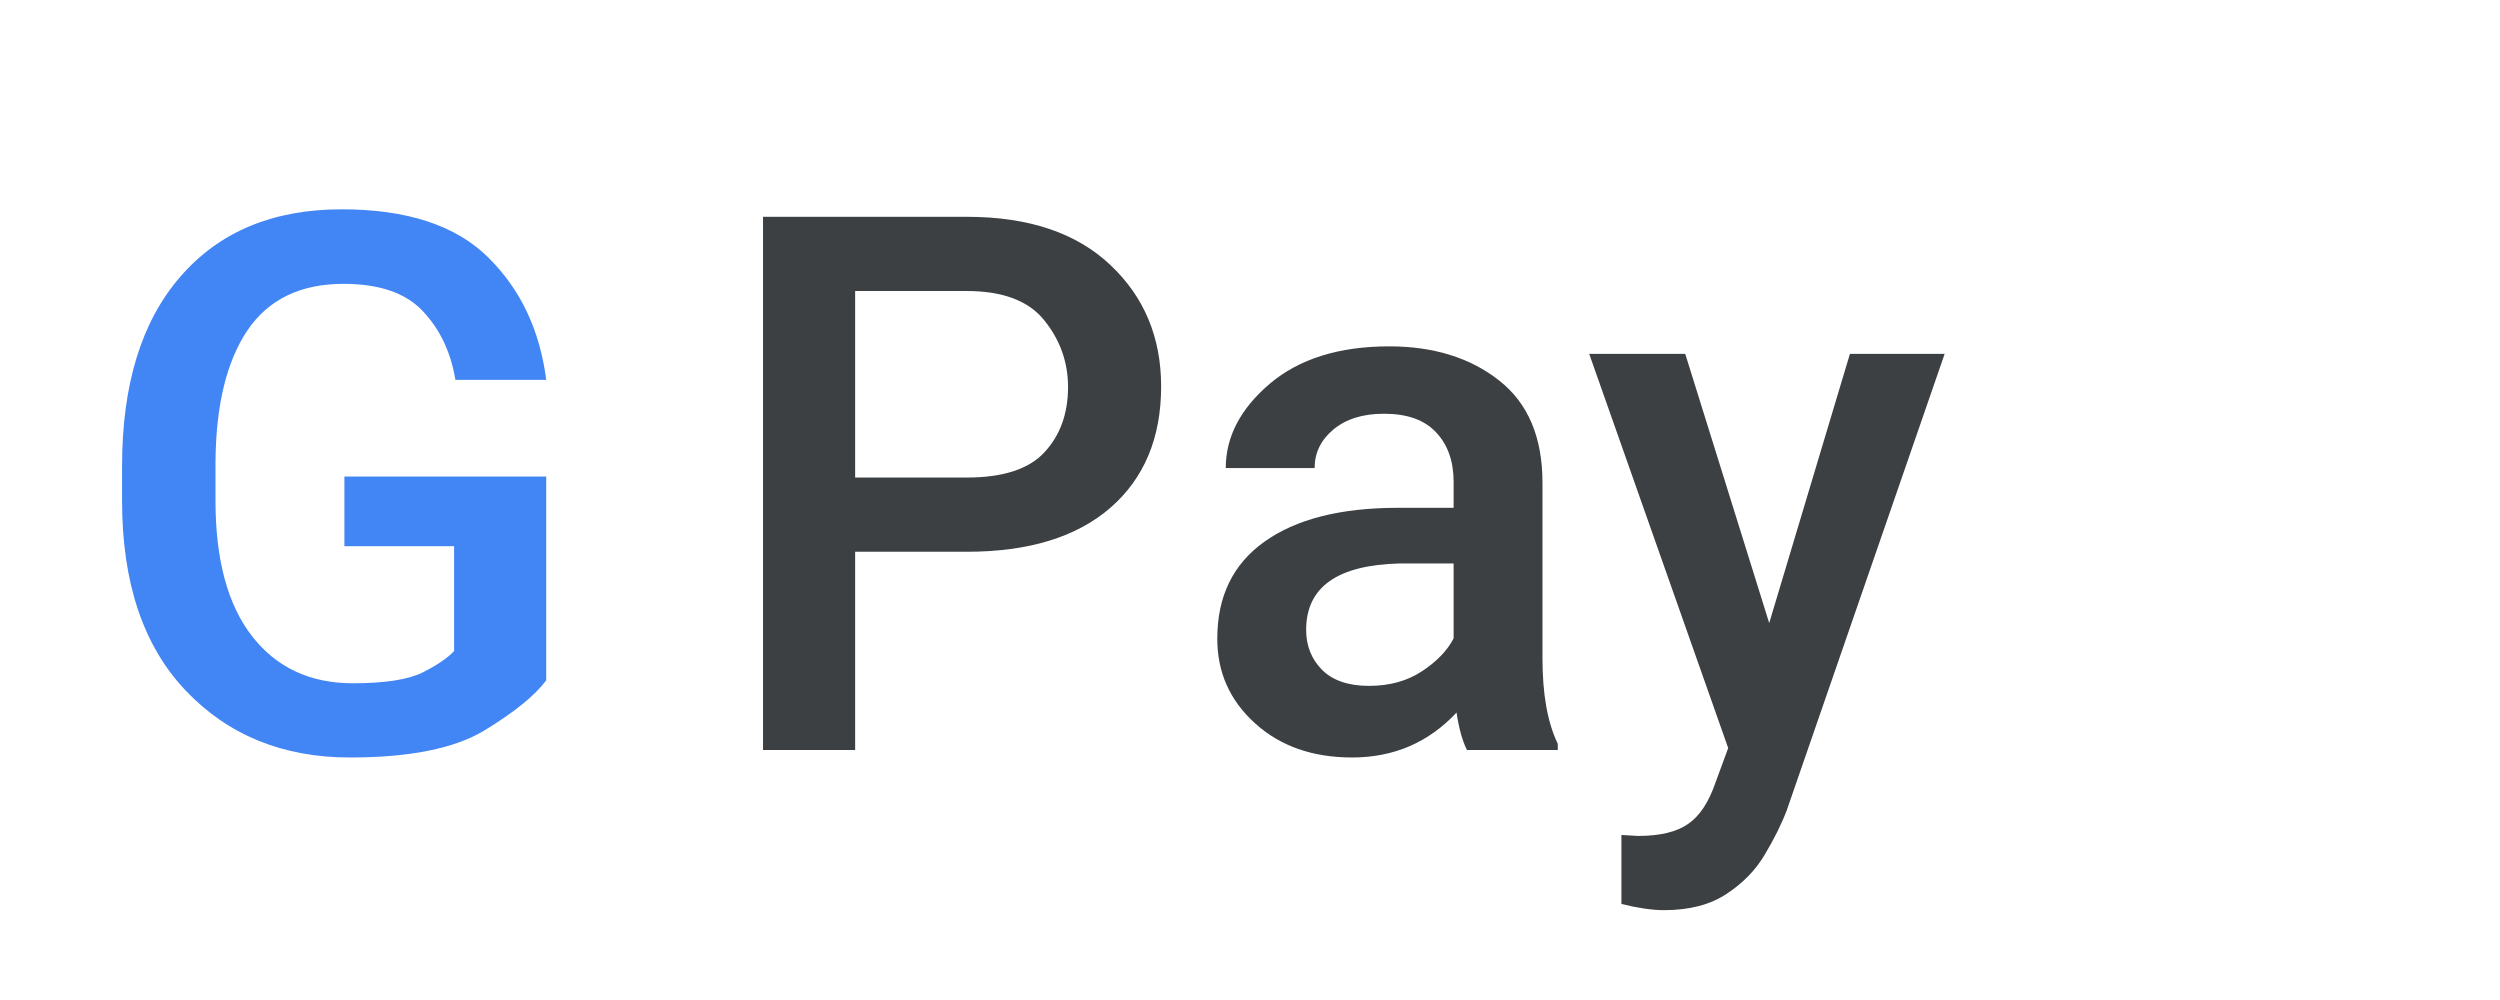
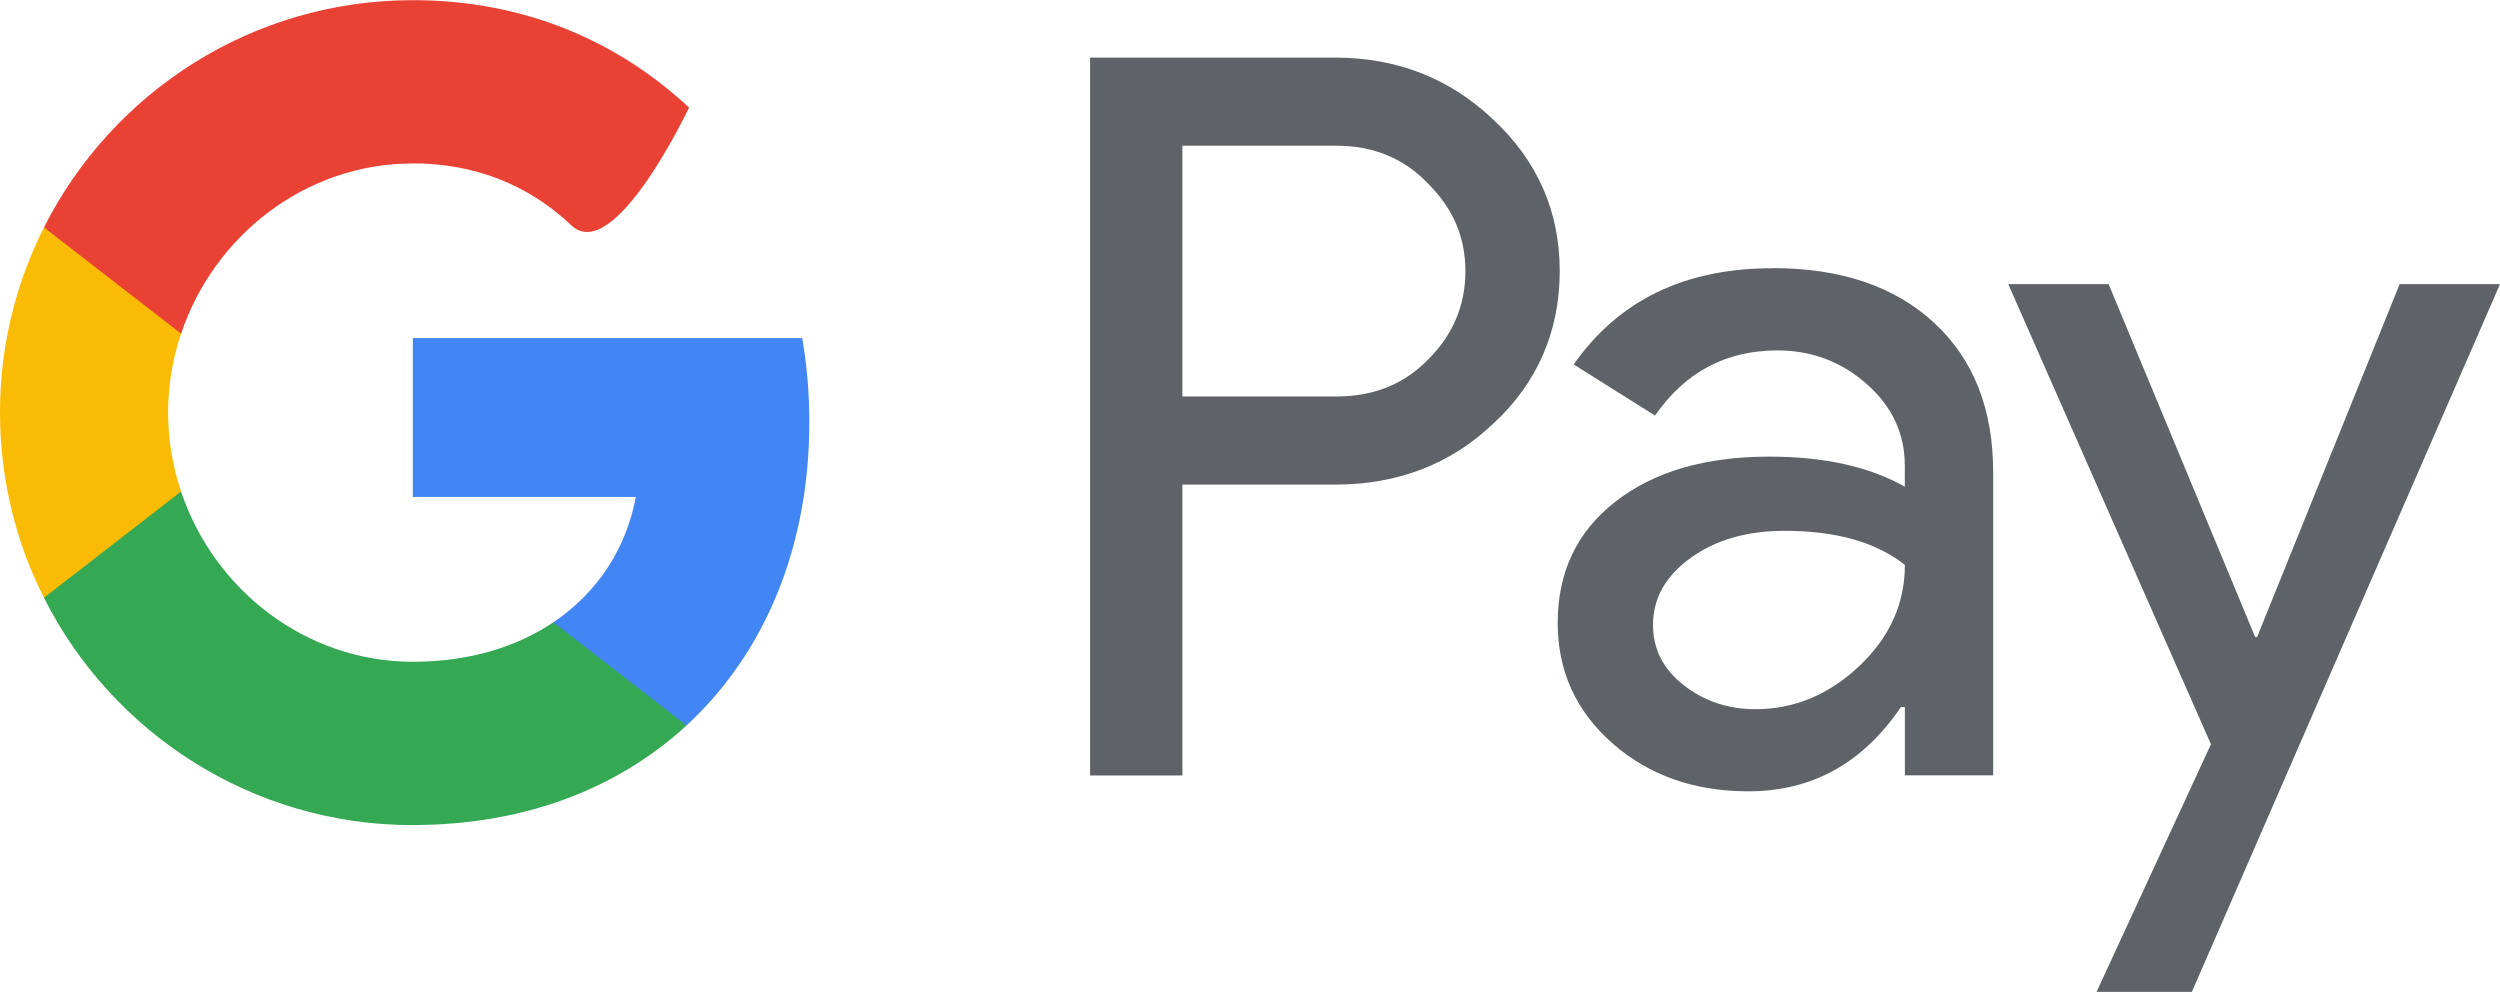
- <svg xmlns="http://www.w3.org/2000/svg" viewBox="0 0 120 48">
-   <text x="4" y="36" font-family="'Product Sans', 'Google Sans', 'Roboto', Arial, sans-serif" font-size="36" font-weight="500" fill="#4285F4">G</text>
-   <text x="34" y="36" font-family="'Product Sans', 'Google Sans', 'Roboto', Arial, sans-serif" font-size="36" font-weight="500" fill="#3C4043">Pay</text>
+ <svg xmlns="http://www.w3.org/2000/svg" viewBox="0 0 356.44 141.39" width="2500" height="992">
+   <g fill="#5f6368">
+     <path d="M168.58 20.77V56.5h22.04c5.25 0 9.59-1.76 13.02-5.29 3.53-3.52 5.29-7.72 5.29-12.58s-1.76-8.91-5.29-12.44c-3.44-3.62-7.78-5.43-13.02-5.43h-22.04zm0 48.32v41.45h-13.16V8.19h34.91c8.87 0 16.39 2.96 22.6 8.86 6.31 5.9 9.45 13.1 9.45 21.58s-3.14 15.92-9.45 21.72c-6.1 5.82-13.64 8.72-22.6 8.72h-21.75zM235.68 89.08c0 3.44 1.45 6.29 4.37 8.58 2.91 2.28 6.32 3.43 10.23 3.43 5.54 0 10.46-2.05 14.8-6.14 4.34-4.1 6.51-8.91 6.51-14.43-4.1-3.25-9.83-4.86-17.17-4.86-5.34 0-9.8 1.29-13.37 3.86s-5.37 5.75-5.37 9.56m17.03-50.88c9.73 0 17.41 2.59 23.04 7.79s8.43 12.31 8.43 21.36v43.17h-12.59v-9.72h-.57c-5.44 8-12.68 12-21.74 12-7.73 0-14.2-2.28-19.39-6.85-5.2-4.58-7.8-10.29-7.8-17.16 0-7.24 2.73-13 8.22-17.28 5.49-4.29 12.81-6.43 21.96-6.43 7.82 0 14.26 1.43 19.31 4.29v-3c0-4.57-1.81-8.45-5.43-11.64-3.63-3.2-7.86-4.79-12.73-4.79-7.35 0-13.16 3.09-17.45 9.29l-11.6-7.29c6.4-9.15 15.84-13.72 28.34-13.72M356.44 40.49l-43.93 100.9h-13.59l16.31-35.3-28.9-65.6h14.31l20.89 50.31h.28l20.32-50.31z" />
+   </g>
+   <path d="M115.39 60.14c0-4.14-.35-8.14-1.01-11.96H58.86v22.65h31.79c-1.36 7.38-5.49 13.66-11.75 17.87v14.71h18.98c11.11-10.24 17.51-25.37 17.51-43.26" fill="#4285f4" />
+   <path d="M58.86 117.61c15.89 0 29.26-5.21 39.02-14.2L78.9 88.7c-5.28 3.55-12.08 5.63-20.04 5.63-15.35 0-28.38-10.34-33.05-24.27H6.27v15.15c9.69 19.21 29.6 32.41 52.6 32.41" fill="#34a853" />
+   <path d="M25.82 70.05c-1.19-3.55-1.85-7.34-1.85-11.25s.65-7.7 1.85-11.25V32.4H6.27C2.26 40.34 0 49.3 0 58.8s2.26 18.47 6.27 26.4z" fill="#fabb05" />
+   <path d="M58.86 23.27c8.67 0 16.45 2.98 22.58 8.82s16.8-16.78 16.8-16.78C88.04 5.83 74.74 0 58.86 0 35.87 0 15.96 13.19 6.27 32.4l19.55 15.15c4.66-13.93 17.69-24.27 33.05-24.27" fill="#e94235" />
</svg>
